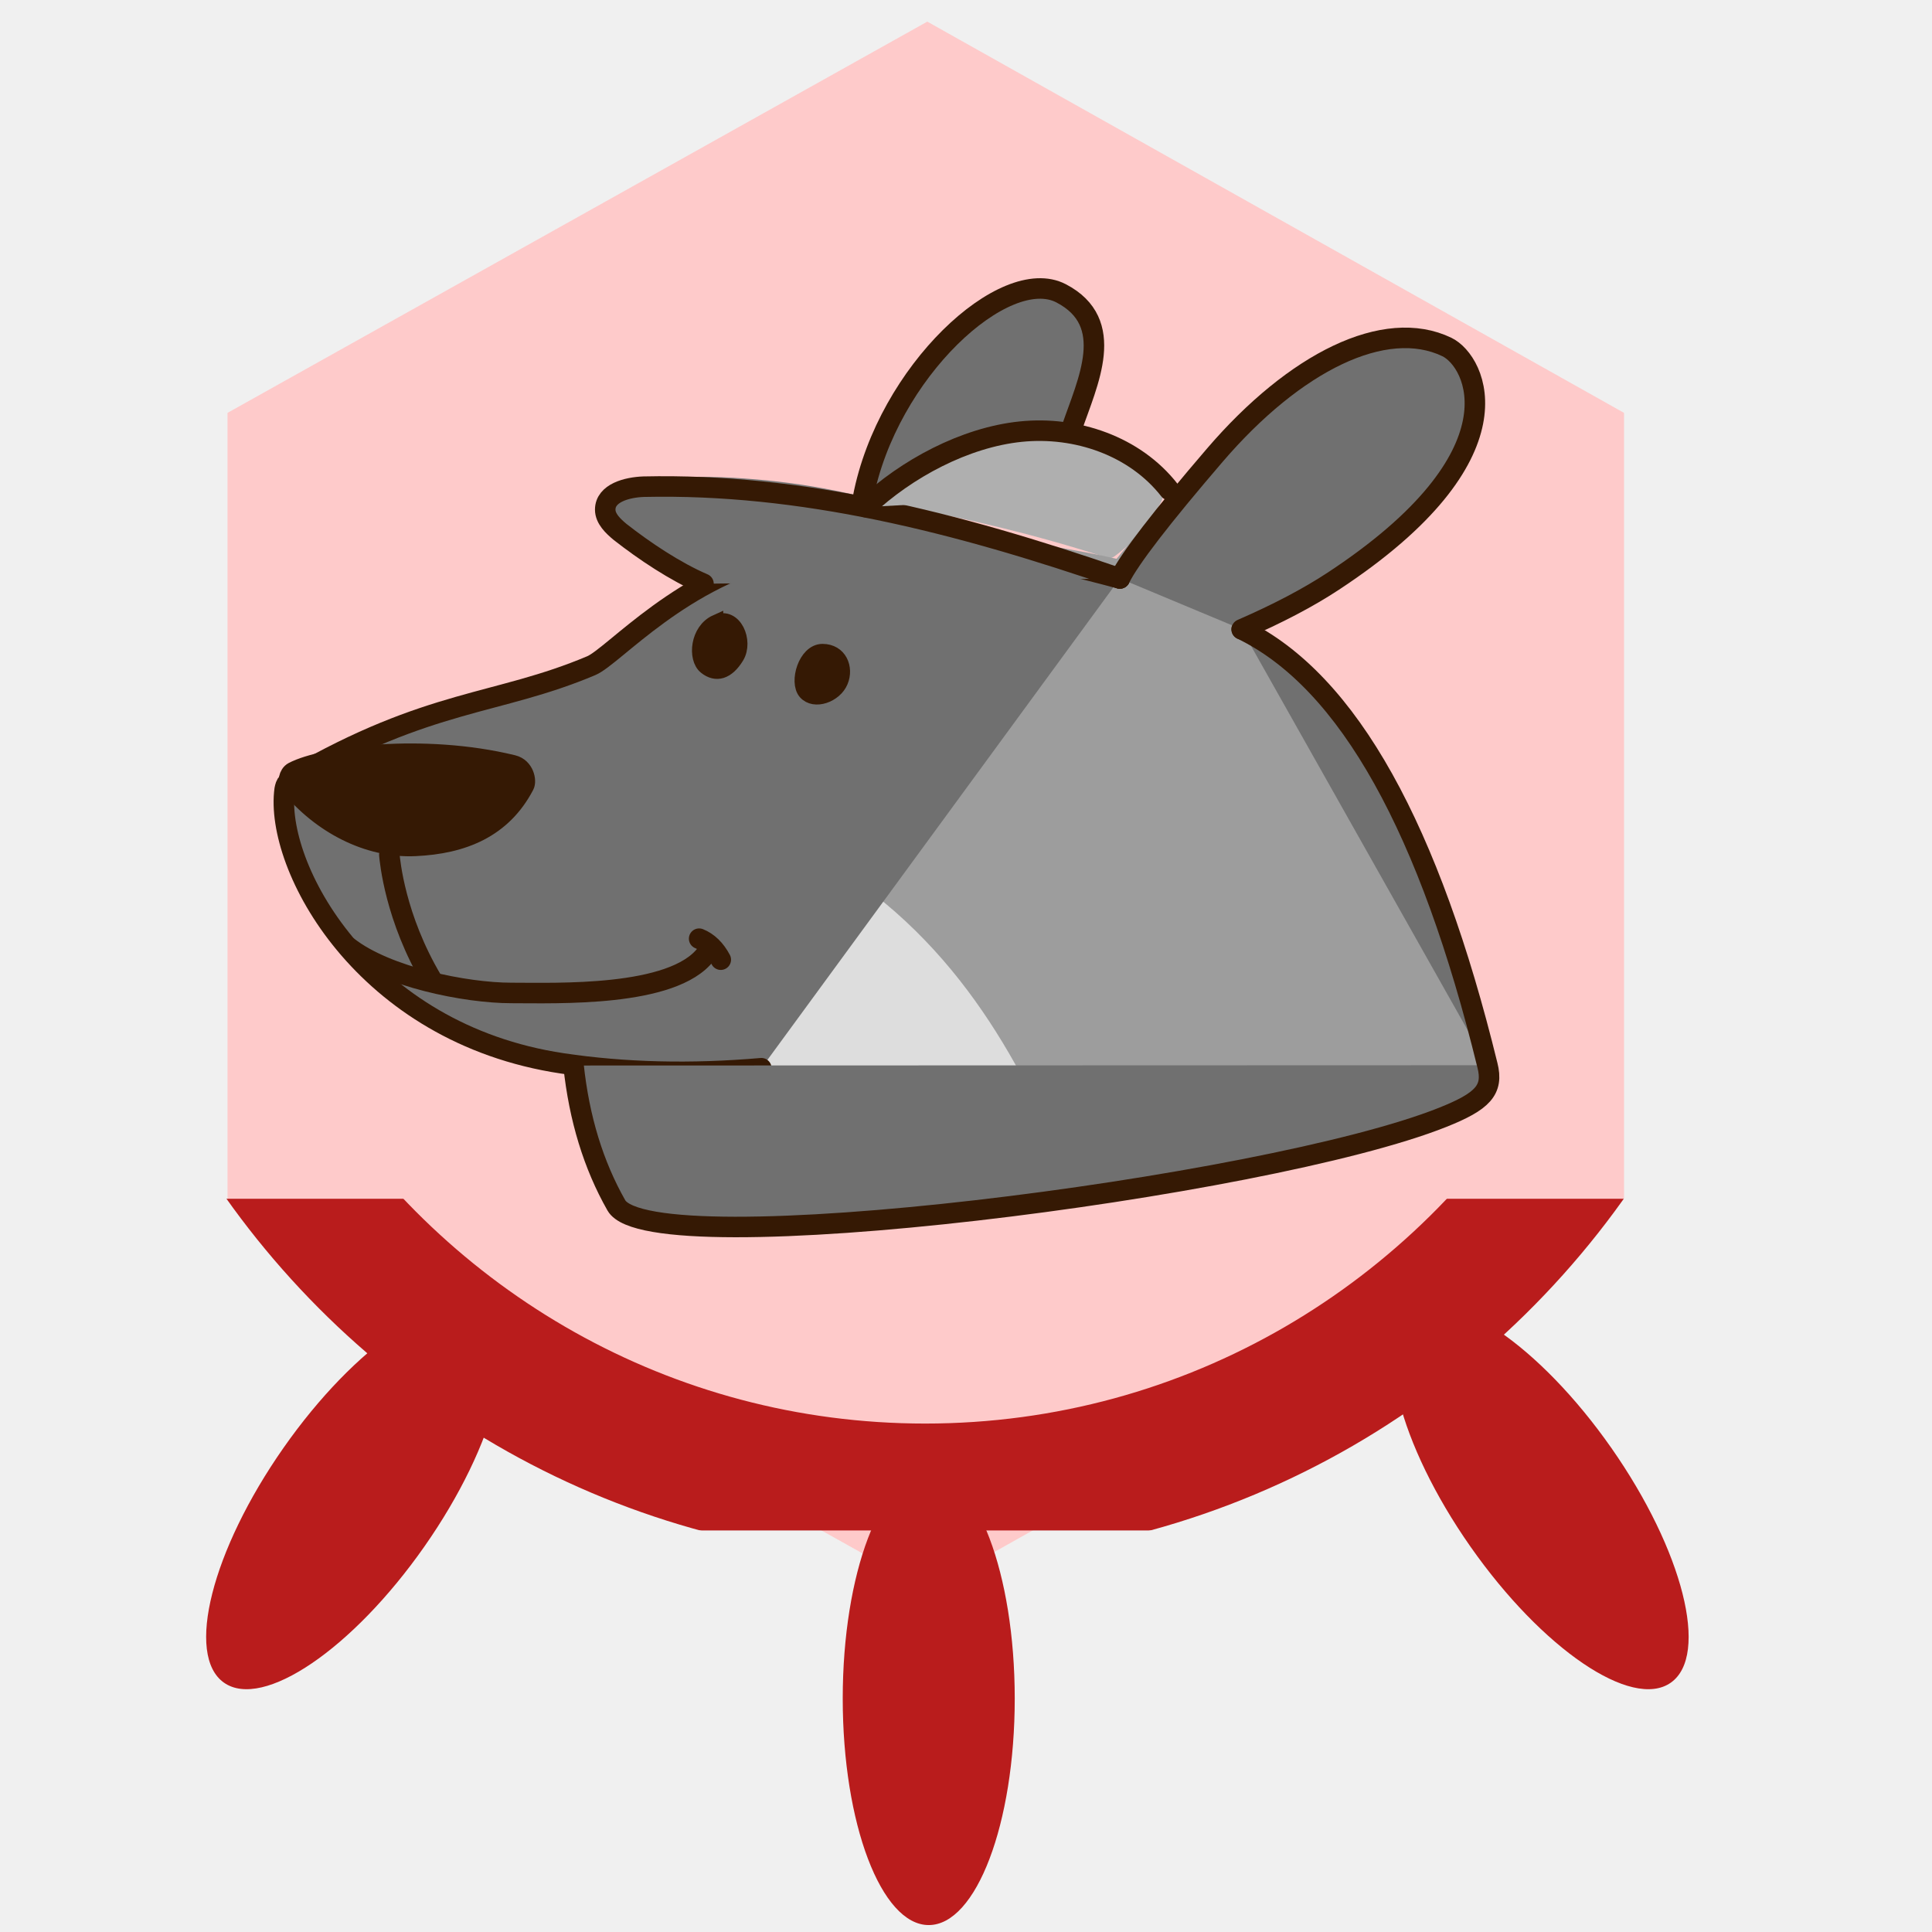
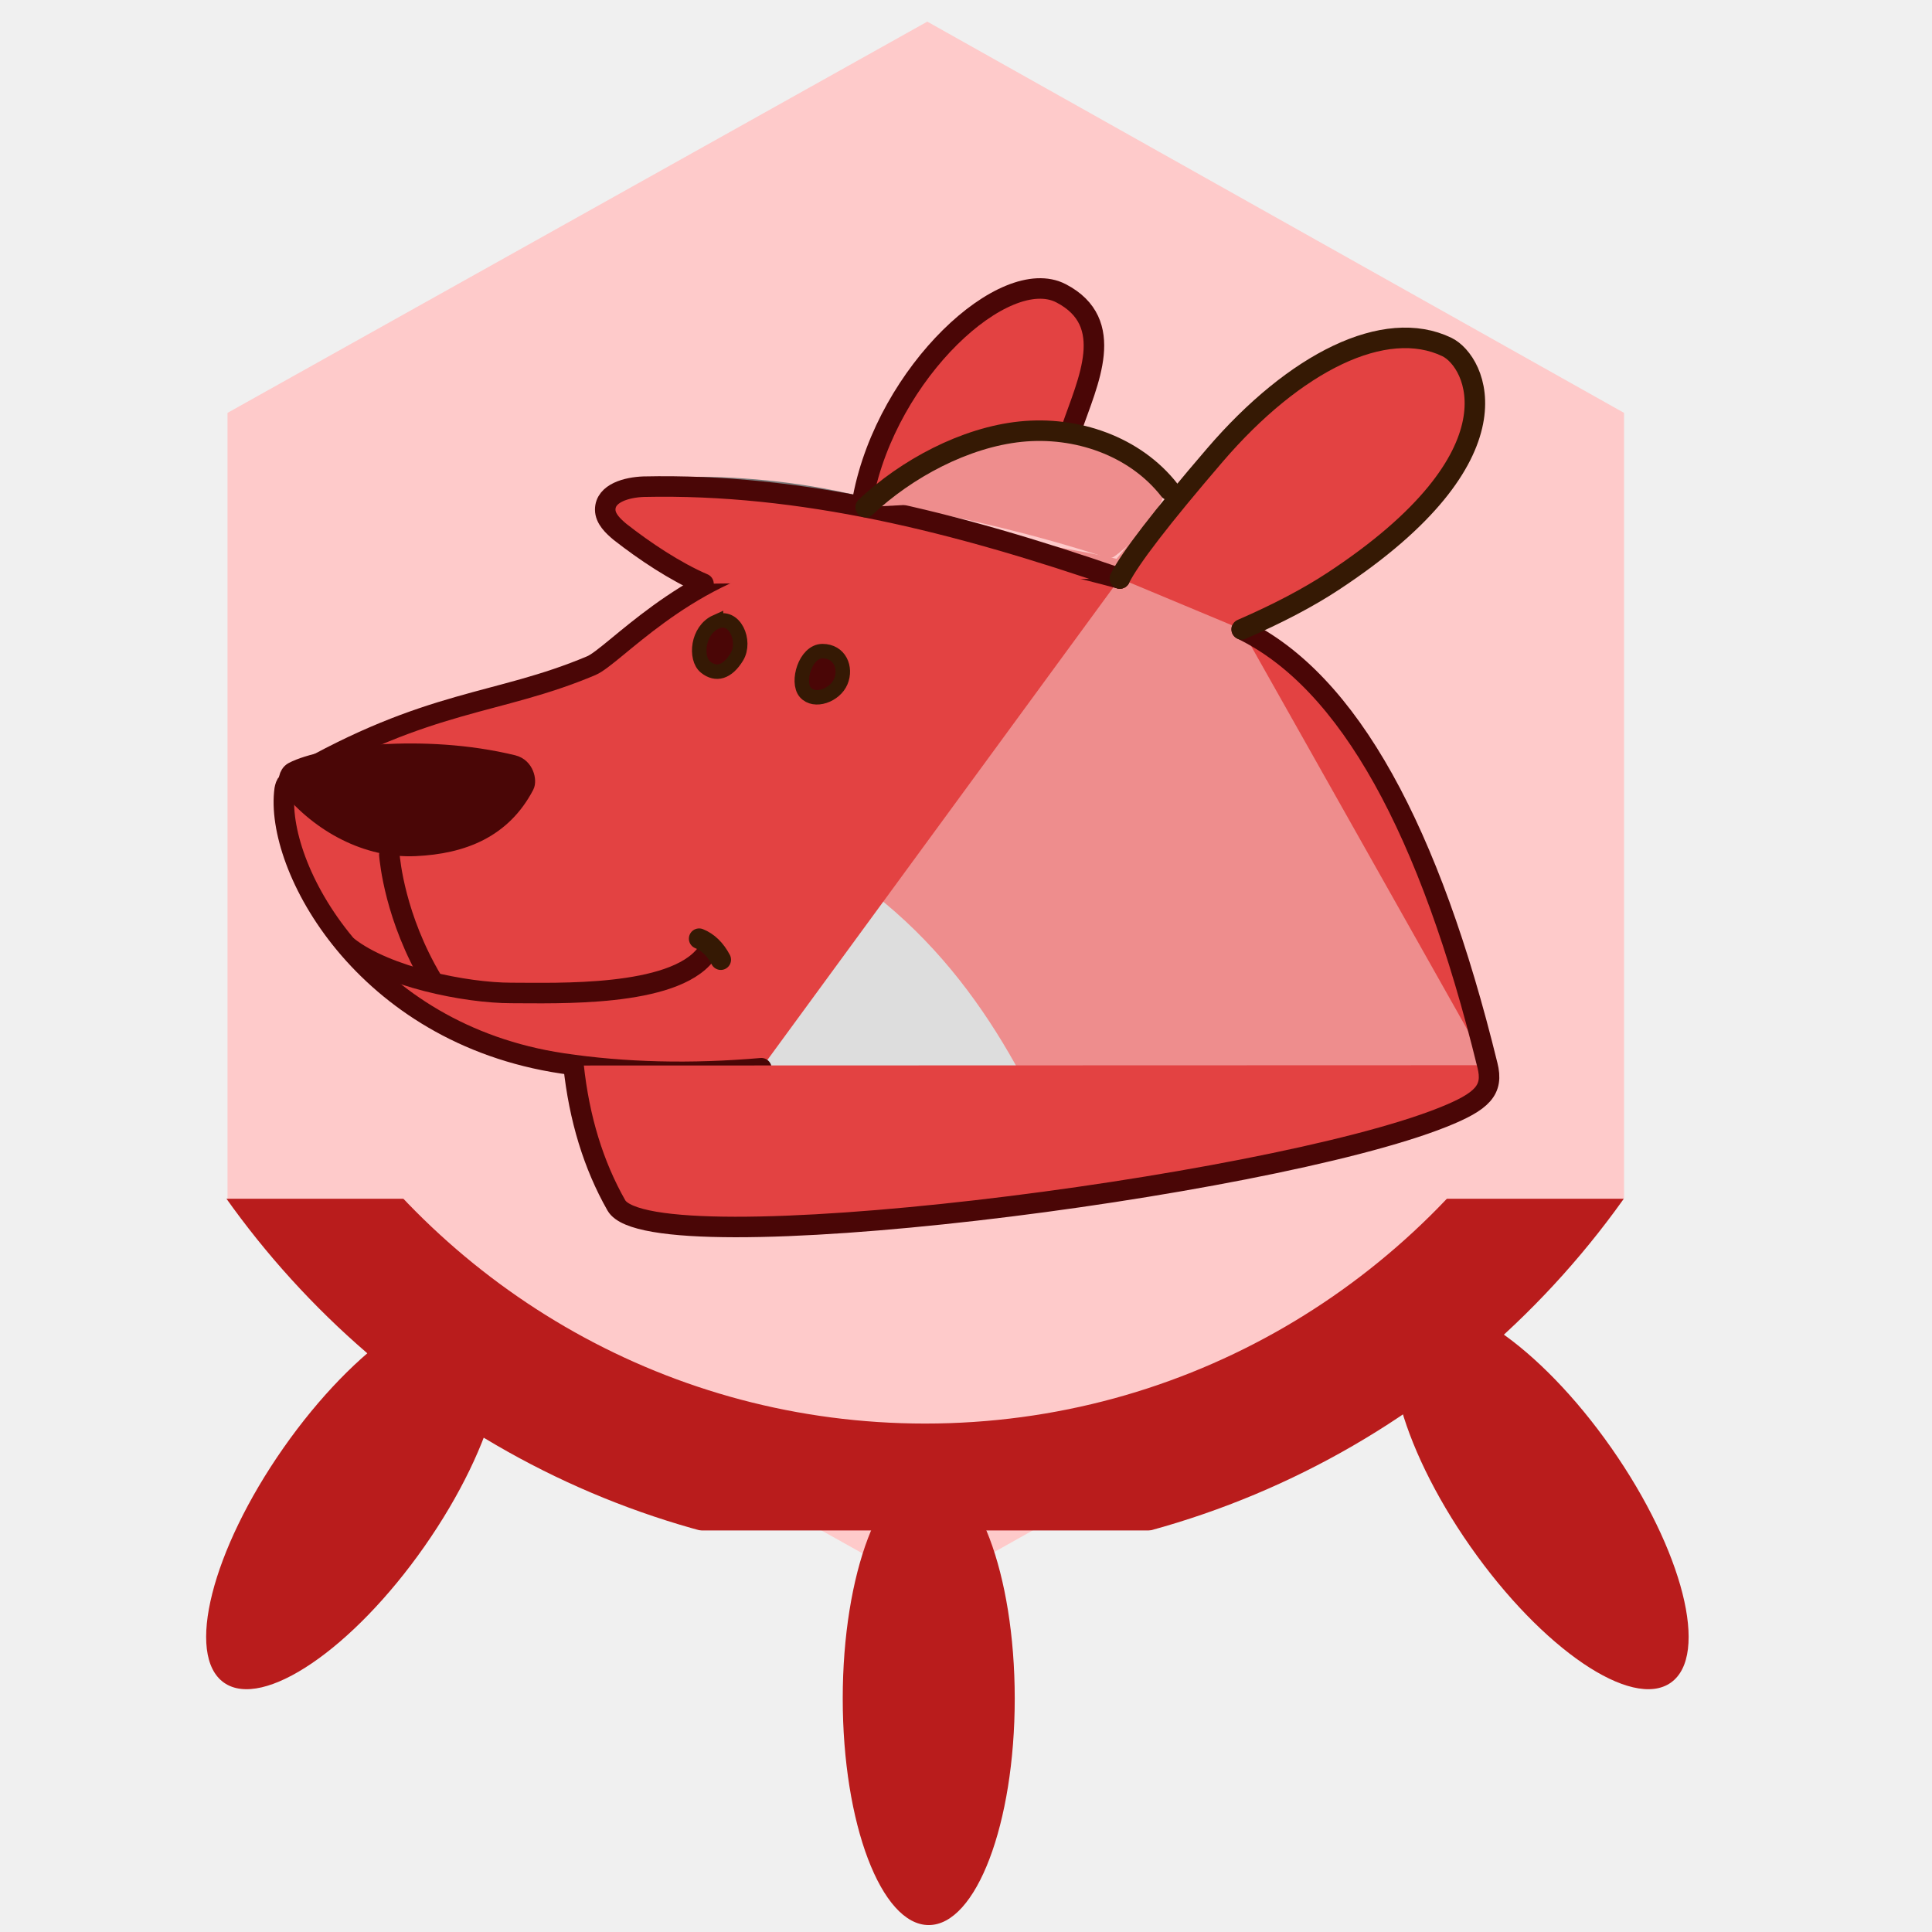
- <svg xmlns="http://www.w3.org/2000/svg" width="40" height="40" version="1.1" viewBox="0 0 40 40">
-   <defs>
+ <svg xmlns="http://www.w3.org/2000/svg" width="40" height="40" version="1.1" viewBox="0 0 40 40" id="svg138">
+   <defs id="defs68">
    <mask id="c" fill="#ffffff">
-       <path d="m0 0h313.3v159.86h-313.3z" fill="#fff" fill-rule="evenodd" />
+       <path d="m0 0h313.3v159.86h-313.3z" fill="#fff" fill-rule="evenodd" id="path65" />
    </mask>
  </defs>
  <mask id="a" fill="#ffffff">
-     <path d="m0 0h313.3v159.86h-313.3z" fill="#fff" fill-rule="evenodd" />
+     <path d="m0 0h313.3v159.86h-313.3z" fill="#fff" fill-rule="evenodd" id="path70" />
  </mask>
  <mask id="b" fill="#ffffff">
-     <path d="m0 0h313.3v159.86h-313.3z" fill="#fff" fill-rule="evenodd" />
+     <path d="m0 0h313.3v159.86h-313.3z" fill="#fff" fill-rule="evenodd" id="path73" />
  </mask>
-   <g transform="matrix(.18989 0 0 .18989 4.2274 3.5284)">
-     <g transform="translate(241.21 1.6125)">
-       <g transform="matrix(4.6315 0 0 4.6315 -663 -184.77)">
-         <g transform="translate(96.564,87.836)" fill="#fecaca" stroke-width="3.24">
-           <polygon class="st0" transform="matrix(.72255 0 0 .7031 -28.717 -125.97)" points="78.4 144.9 55.7 158 32.9 144.9 32.9 118.6 55.7 105.5 78.4 118.6" fill="#fecaca" />
+   <g transform="matrix(.18989 0 0 .18989 4.2274 3.5284)" id="g98">
+     <g transform="translate(241.21 1.6125)" id="g96">
+       <g transform="matrix(4.6315 0 0 4.6315 -663 -184.77)" id="g94">
+         <g transform="translate(96.564,87.836)" fill="#fecaca" stroke-width="3.24" id="g78">
+           <polygon class="st0" transform="matrix(.72255 0 0 .7031 -28.717 -125.97)" points="78.4 144.9 55.7 158 32.9 144.9 32.9 118.6 55.7 105.5 78.4 118.6" fill="#fecaca" id="polygon76" />
        </g>
-         <g transform="matrix(.15831 0 0 .15831 83.649 18.463)" fill="#005e20" fill-rule="evenodd">
-           <g transform="matrix(1.0777,0,0,-1.0777,-10.799,451.79)">
-             <g transform="matrix(.94489 0 0 .94489 8.6963 2.7018)" fill="#b91c1c" mask="url(#c)">
-               <path transform="rotate(35,137.93,151.55)" d="m203.46 95.688c6.936 0 12.559-14.809 12.559-33.077s-5.623-33.077-12.559-33.077-12.559 14.809-12.559 33.077 5.623 33.077 12.559 33.077z" />
-               <path transform="matrix(-.81915 .57358 .57358 .81915 58.085 47.705)" d="m30.142 95.688c6.936 0 12.559-14.809 12.559-33.077s-5.623-33.077-12.559-33.077c-6.936 0-12.559 14.809-12.559 33.077s5.623 33.077 12.559 33.077z" />
-               <path d="m153.24 119.95c-6.936 0-12.559-14.809-12.559-33.077s5.623-33.077 12.559-33.077c6.936 0 12.559 14.809 12.559 33.077s-5.623 33.077-12.559 33.077z" />
+         <g transform="matrix(.15831 0 0 .15831 83.649 18.463)" fill="#005e20" fill-rule="evenodd" id="g92">
+           <g transform="matrix(1.0777,0,0,-1.0777,-10.799,451.79)" id="g90">
+             <g transform="matrix(.94489 0 0 .94489 8.6963 2.7018)" fill="#b91c1c" mask="url(#c)" id="g86">
+               <path transform="rotate(35,137.93,151.55)" d="m203.46 95.688c6.936 0 12.559-14.809 12.559-33.077s-5.623-33.077-12.559-33.077-12.559 14.809-12.559 33.077 5.623 33.077 12.559 33.077z" id="path80" />
+               <path transform="matrix(-.81915 .57358 .57358 .81915 58.085 47.705)" d="m30.142 95.688c6.936 0 12.559-14.809 12.559-33.077s-5.623-33.077-12.559-33.077c-6.936 0-12.559 14.809-12.559 33.077s5.623 33.077 12.559 33.077z" id="path82" />
+               <path d="m153.24 119.95c-6.936 0-12.559-14.809-12.559-33.077s5.623-33.077 12.559-33.077c6.936 0 12.559 14.809 12.559 33.077s-5.623 33.077-12.559 33.077z" id="path84" />
            </g>
-             <path transform="matrix(.94489 0 0 .94489 8.6963 2.7018)" d="m251.47 173.1c-20.23-33.61-56.89-56.068-98.756-56.068-40.721 0-76.516 21.246-97.059 53.335" fill="none" mask="url(#c)" stroke="#b91c1c" stroke-width="19.999" />
+             <path transform="matrix(.94489 0 0 .94489 8.6963 2.7018)" d="m251.47 173.1c-20.23-33.61-56.89-56.068-98.756-56.068-40.721 0-76.516 21.246-97.059 53.335" fill="none" mask="url(#c)" stroke="#b91c1c" stroke-width="19.999" id="path88" />
          </g>
        </g>
      </g>
    </g>
  </g>
-   <g transform="matrix(.10618 0 0 .10618 5.663 5.5171)">
-     <path d="m173 43.245c-3.471-6.6-9.966-11.187-17.133-12.753-8.286-1.902-17.02-0.112-24.523 3.804-4.143 2.125-7.839 5.034-11.31 8.166-1.008 0.895-0.784 2.126-0.112 2.909 0.224 0.56 0.784 1.119 1.456 1.23 13.661 2.462 27.21 5.706 40.424 9.957 0.672 0.335 1.456 0.447 2.128 0 3.807-2.797 7.054-6.489 9.182-10.74 0.448-0.895 0.448-1.901-0.112-2.573z" fill="#afafaf" />
-     <path d="m126.53 48.28a136.57 136.57 0 0 0-34.714-6.936 116.76 116.76 0 0 0-17.692 0c-2.24 0.111-5.263-0.112-7.167 1.454-2.351 1.902-1.232 4.81 0.56 6.6 4.367 4.14 9.518 7.272 15.005 9.51 0.448 0.558 1.232 0.782 2.128 0.558 12.093-4.139 32.958-8.21 40.76-6.824 2.688 0.895 3.807-3.468 1.12-4.363z" fill="#797979" />
-     <path d="m149.81 177.99c-7.895-4.673-55.751-64.159-94.272-79.933-0.112 0-0.224-0.112-0.336-0.112-16.573-4.922-34.601-4.698-51.062 0.56-0.336 0.112-0.672 0.335-0.784 0.56l-0.672-0.225c0.224-0.447 0.672-0.783 1.12-1.006 17.038-9.87 39.608-13.612 58.2-21.815 10.49-4.629 15.974-14.853 27.688-18.123 4.703-1.342 9.294-2.349 13.773-3.132 17.021-3.132 33.034-2.797 49.495 0 3.807 0.671 7.614 1.342 11.422 2.237 5.263-6.488 13.55-16.445 19.148-22.038 5.375-5.37 14.078-16.833 30.511-21.11 16.433-4.279 21.481 7.224 20.176 14.813-1.304 7.589-12.664 25.367-46.407 40.272 22.39 12.049 29.975 32.289 35.905 42.367 5.93 10.079 13.713 37.927 13.266 46.093-0.336 7.496-79.276 25.266-87.17 20.592z" fill="#9d9d9d" />
-     <path d="m158.06 22.307c2.337-6.305 3.664-14.714-2.409-17.53-4.699-2.18-12.105 0.228-22.217 7.222-7.234 8.337-13.389 19.461-18.464 33.372 3.023 0.447-1.31-0.895 1.489 0 3.36-5.034 8.734-8.614 15.117-11.41 9.518-4.14 14.333-5.763 24.075-2.407 0.784-2.797 1.425-6.592 2.409-9.247z" fill="#9d9d9d" />
-     <path d="m28.216 113.05c9.966 0 10.638-9.966 17.244-17.573 0.448-0.522 1.825-0.162 4.131 1.082 23.143 4.637 40.812 10.142 53.01 16.517 28.433 14.86 41.813 39.784 50.884 60.595 1.2 2.734 3.286 6.859 0 7.267-4.987 0.619-19.143 2.186-28.848 3.235-20.187 1.353-40.572 0.814-56.047 0-5.143-10.85-11.737-24.311-10.052-28.92-13.156-5.066-32.3-10.484-38.012-17.868-9.07-11.634-20.304-22.433-18.289-37.312 0.112-0.56 0.224-1.007 0.56-1.342l0.672 0.223c-0.336 0.56-0.448 1.343 0.112 2.014 5.935 7.495 14.67 12.082 24.411 12.082z" fill="#ddd" />
+   <g transform="matrix(.10618 0 0 .10618 5.663 5.5171)" id="g110">
+     <path d="m173 43.245c-3.471-6.6-9.966-11.187-17.133-12.753-8.286-1.902-17.02-0.112-24.523 3.804-4.143 2.125-7.839 5.034-11.31 8.166-1.008 0.895-0.784 2.126-0.112 2.909 0.224 0.56 0.784 1.119 1.456 1.23 13.661 2.462 27.21 5.706 40.424 9.957 0.672 0.335 1.456 0.447 2.128 0 3.807-2.797 7.054-6.489 9.182-10.74 0.448-0.895 0.448-1.901-0.112-2.573z" fill="#afafaf" id="path100" style="fill:#ee8d8d;fill-opacity:1" />
+     <path d="m126.53 48.28a136.57 136.57 0 0 0-34.714-6.936 116.76 116.76 0 0 0-17.692 0c-2.24 0.111-5.263-0.112-7.167 1.454-2.351 1.902-1.232 4.81 0.56 6.6 4.367 4.14 9.518 7.272 15.005 9.51 0.448 0.558 1.232 0.782 2.128 0.558 12.093-4.139 32.958-8.21 40.76-6.824 2.688 0.895 3.807-3.468 1.12-4.363z" fill="#797979" id="path102" />
+     <path d="m149.81 177.99c-7.895-4.673-55.751-64.159-94.272-79.933-0.112 0-0.224-0.112-0.336-0.112-16.573-4.922-34.601-4.698-51.062 0.56-0.336 0.112-0.672 0.335-0.784 0.56l-0.672-0.225c0.224-0.447 0.672-0.783 1.12-1.006 17.038-9.87 39.608-13.612 58.2-21.815 10.49-4.629 15.974-14.853 27.688-18.123 4.703-1.342 9.294-2.349 13.773-3.132 17.021-3.132 33.034-2.797 49.495 0 3.807 0.671 7.614 1.342 11.422 2.237 5.263-6.488 13.55-16.445 19.148-22.038 5.375-5.37 14.078-16.833 30.511-21.11 16.433-4.279 21.481 7.224 20.176 14.813-1.304 7.589-12.664 25.367-46.407 40.272 22.39 12.049 29.975 32.289 35.905 42.367 5.93 10.079 13.713 37.927 13.266 46.093-0.336 7.496-79.276 25.266-87.17 20.592z" fill="#9d9d9d" id="path104" style="fill:#ee8d8d;fill-opacity:1" />
+     <path d="m158.06 22.307c2.337-6.305 3.664-14.714-2.409-17.53-4.699-2.18-12.105 0.228-22.217 7.222-7.234 8.337-13.389 19.461-18.464 33.372 3.023 0.447-1.31-0.895 1.489 0 3.36-5.034 8.734-8.614 15.117-11.41 9.518-4.14 14.333-5.763 24.075-2.407 0.784-2.797 1.425-6.592 2.409-9.247z" fill="#9d9d9d" id="path106" />
+     <path d="m28.216 113.05c9.966 0 10.638-9.966 17.244-17.573 0.448-0.522 1.825-0.162 4.131 1.082 23.143 4.637 40.812 10.142 53.01 16.517 28.433 14.86 41.813 39.784 50.884 60.595 1.2 2.734 3.286 6.859 0 7.267-4.987 0.619-19.143 2.186-28.848 3.235-20.187 1.353-40.572 0.814-56.047 0-5.143-10.85-11.737-24.311-10.052-28.92-13.156-5.066-32.3-10.484-38.012-17.868-9.07-11.634-20.304-22.433-18.289-37.312 0.112-0.56 0.224-1.007 0.56-1.342l0.672 0.223c-0.336 0.56-0.448 1.343 0.112 2.014 5.935 7.495 14.67 12.082 24.411 12.082z" fill="#ddd" id="path108" />
  </g>
-   <g stroke="#351904">
-     <g transform="matrix(.10618 0 0 .10618 5.6646 5.6542)" stroke-linecap="round">
-       <g fill="#707070" stroke-linejoin="round" stroke-width="4">
-         <path d="m95.104 155.04c-13.74 1.185-26.669 0.872-38.784-0.941-38.829-5.81-56.18-38.529-54.163-53.402 0.112-0.559 0.224-1.006 0.56-1.341 0.224-0.448 0.672-0.783 1.12-1.007 26.663-15.432 39.756-14.043 58.113-21.805 4.334-1.832 17.883-17.668 38.496-21.917 15.978-4.045 33.165-3.53 64.56 4.92" />
-         <path d="m14.504 131.37c7.53 5.89 22.987 8.995 31.849 8.995 8.861 0 31.449 0.865 37.906-7.518" />
-         <path d="m22.57 113.44c0.112 1.119 1.084 12.252 8.373 24.503m205.74 16.514c1.217 4.828-0.904 7.04-8.741 10.166-34.42 13.732-154.41 28.937-161.11 17.155-4.465-7.855-7.247-16.943-8.347-27.265m130.28-85.053c20.944 10.141 36.723 39.308 47.915 84.997m-121.75-110.64c4.732-24.58 27.654-45.587 38.626-39.873 10.972 5.713 5.172 17.264 2.073 26.316m9.373 29.279c-32.254-11.132-62.25-18.562-92.833-17.892-3.248 0.112-7.505 1.23-7.505 4.473 0 1.79 1.568 3.243 2.912 4.361 4.705 3.69 10.759 7.745 16.248 10.093" />
+   <g stroke="#351904" id="g136">
+     <g transform="matrix(.10618 0 0 .10618 5.6646 5.6542)" stroke-linecap="round" id="g130">
+       <g fill="#707070" stroke-linejoin="round" stroke-width="4" id="g118">
+         <path d="m95.104 155.04c-13.74 1.185-26.669 0.872-38.784-0.941-38.829-5.81-56.18-38.529-54.163-53.402 0.112-0.559 0.224-1.006 0.56-1.341 0.224-0.448 0.672-0.783 1.12-1.007 26.663-15.432 39.756-14.043 58.113-21.805 4.334-1.832 17.883-17.668 38.496-21.917 15.978-4.045 33.165-3.53 64.56 4.92" id="path112" style="fill:#e34242;fill-opacity:1;stroke:#4a0606;stroke-opacity:1" />
+         <path d="m14.504 131.37c7.53 5.89 22.987 8.995 31.849 8.995 8.861 0 31.449 0.865 37.906-7.518" id="path114" style="fill:#e34242;fill-opacity:1;stroke:#4a0606;stroke-opacity:1" />
+         <path d="m22.57 113.44c0.112 1.119 1.084 12.252 8.373 24.503m205.74 16.514c1.217 4.828-0.904 7.04-8.741 10.166-34.42 13.732-154.41 28.937-161.11 17.155-4.465-7.855-7.247-16.943-8.347-27.265m130.28-85.053c20.944 10.141 36.723 39.308 47.915 84.997m-121.75-110.64c4.732-24.58 27.654-45.587 38.626-39.873 10.972 5.713 5.172 17.264 2.073 26.316m9.373 29.279c-32.254-11.132-62.25-18.562-92.833-17.892-3.248 0.112-7.505 1.23-7.505 4.473 0 1.79 1.568 3.243 2.912 4.361 4.705 3.69 10.759 7.745 16.248 10.093" id="path116" style="fill:#e34242;fill-opacity:1;stroke:#4a0606;stroke-opacity:1" />
      </g>
-       <g stroke-linejoin="round">
-         <path d="m115.44 45.635c7.954-7.492 19.357-13.602 30.223-14.72 10.867-1.118 22.294 2.796 29.015 11.406" fill="#afafaf" stroke-width="4" />
-         <path d="m185.56 52.304c7.391-2.406 14.41-5.994 21.056-10.766 6.646-4.77 11.324-8.53 14.035-11.275" stroke-width="3" />
-         <path d="m165.01 59.542c1.932-3.893 8.105-11.907 18.521-24.042 15.624-18.203 33.202-26.88 45.242-21.091 5.757 2.768 15.207 21.09-22.15 45.666-4.847 3.188-10.798 6.317-17.854 9.386" fill="#707070" stroke-width="4" />
+       <g stroke-linejoin="round" id="g126">
+         <path d="m115.44 45.635c7.954-7.492 19.357-13.602 30.223-14.72 10.867-1.118 22.294 2.796 29.015 11.406" fill="#afafaf" stroke-width="4" id="path120" style="fill:#ee8d8d;fill-opacity:1" />
+         <path d="m185.56 52.304c7.391-2.406 14.41-5.994 21.056-10.766 6.646-4.77 11.324-8.53 14.035-11.275" stroke-width="3" id="path122" />
+         <path d="m165.01 59.542c1.932-3.893 8.105-11.907 18.521-24.042 15.624-18.203 33.202-26.88 45.242-21.091 5.757 2.768 15.207 21.09-22.15 45.666-4.847 3.188-10.798 6.317-17.854 9.386" fill="#707070" stroke-width="4" id="path124" style="fill:#e34242;fill-opacity:1" />
      </g>
-       <path d="m82.975 129.78c1.737 0.701 3.145 2.067 4.221 4.097" stroke-width="4" />
+       <path d="m82.975 129.78c1.737 0.701 3.145 2.067 4.221 4.097" stroke-width="4" id="path128" />
    </g>
-     <path d="m6.006 16.255c-0.047-0.059-0.027-0.219 0.071-0.27 0.611-0.32 2.684-0.594 4.54-0.141 0.233 0.057 0.279 0.326 0.234 0.411-0.464 0.887-1.276 1.213-2.255 1.258-0.979 0.045-1.942-0.47-2.59-1.258z" fill="#351904" stroke-width=".425" />
-     <path d="m16.674 14.336c-0.187-0.214 0-0.855 0.355-0.855 0.355 0 0.499 0.342 0.379 0.629-0.12 0.288-0.547 0.44-0.734 0.226zm-1.85-1.46c-0.387 0.174-0.437 0.756-0.218 0.934 0.218 0.177 0.454 0.111 0.65-0.211 0.196-0.322-0.045-0.896-0.432-0.722z" fill="#351904" stroke-width=".3" />
+     <path d="m6.006 16.255c-0.047-0.059-0.027-0.219 0.071-0.27 0.611-0.32 2.684-0.594 4.54-0.141 0.233 0.057 0.279 0.326 0.234 0.411-0.464 0.887-1.276 1.213-2.255 1.258-0.979 0.045-1.942-0.47-2.59-1.258z" fill="#351904" stroke-width=".425" id="path132" style="stroke:#4a0606;stroke-opacity:1;fill:#4a0606;fill-opacity:1" />
+     <path d="m16.674 14.336c-0.187-0.214 0-0.855 0.355-0.855 0.355 0 0.499 0.342 0.379 0.629-0.12 0.288-0.547 0.44-0.734 0.226zm-1.85-1.46c-0.387 0.174-0.437 0.756-0.218 0.934 0.218 0.177 0.454 0.111 0.65-0.211 0.196-0.322-0.045-0.896-0.432-0.722z" fill="#351904" stroke-width=".3" id="path134" style="fill:#4a0606;fill-opacity:1" />
  </g>
</svg>
